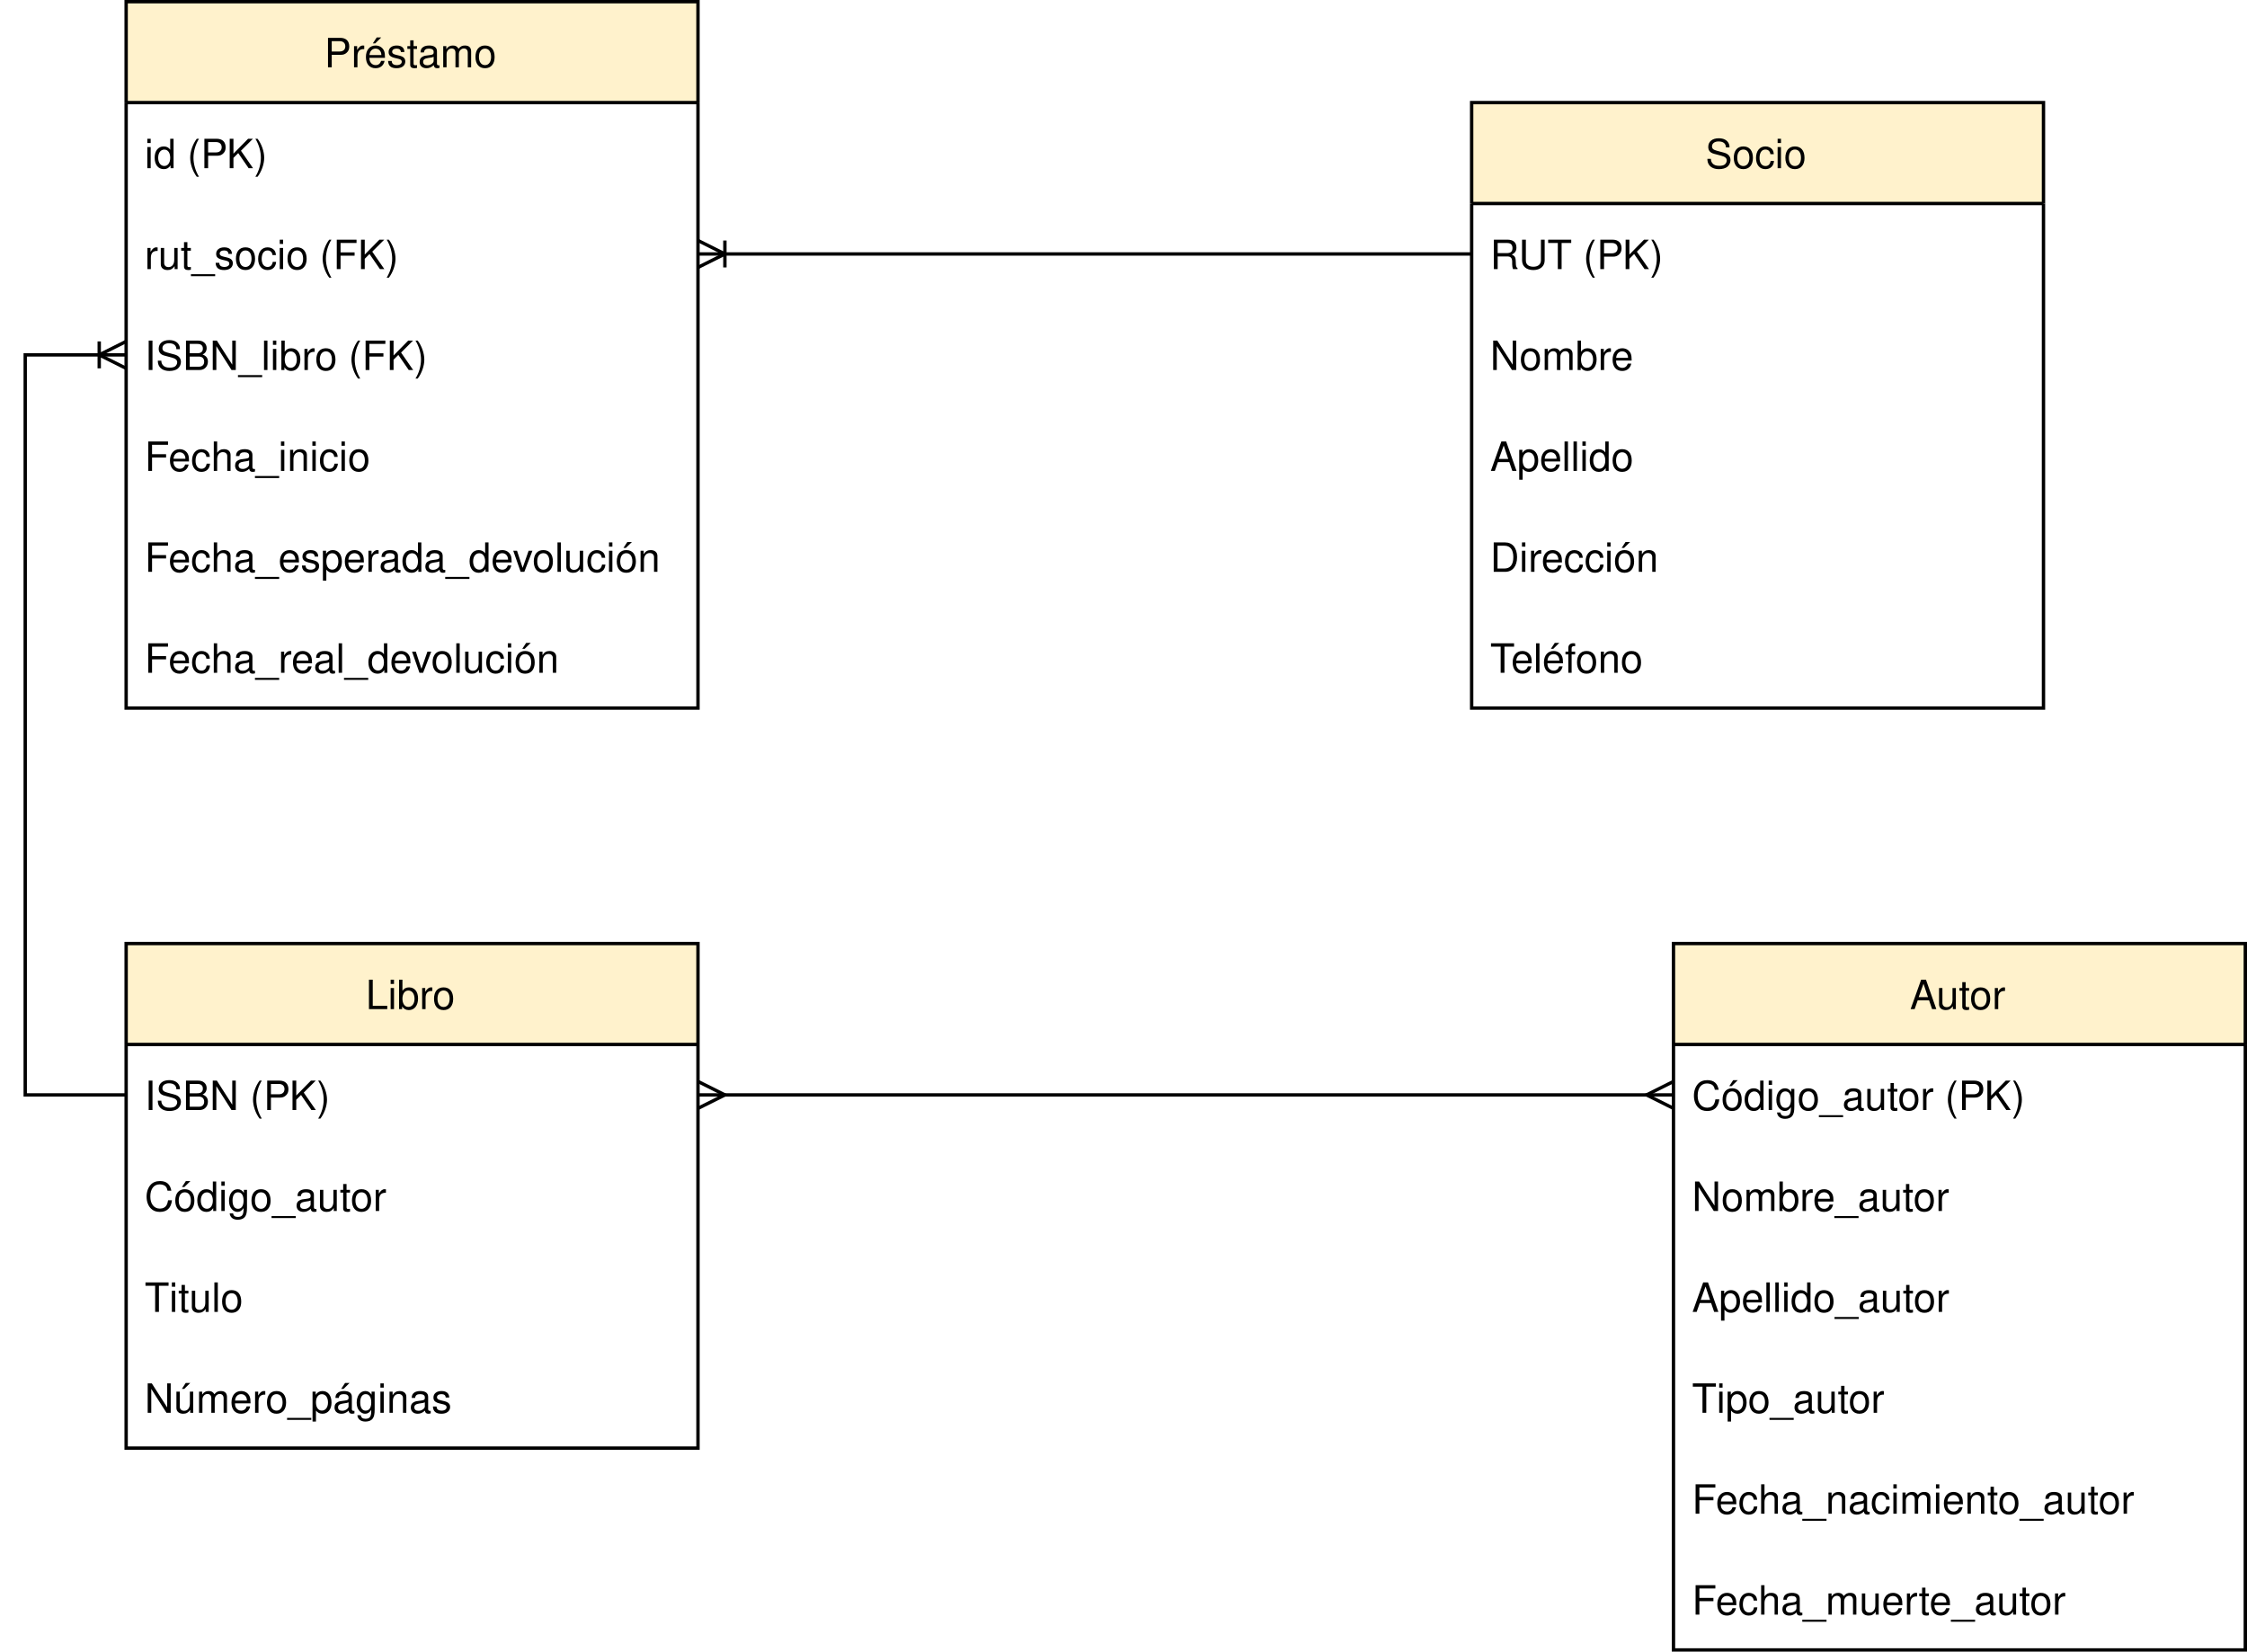
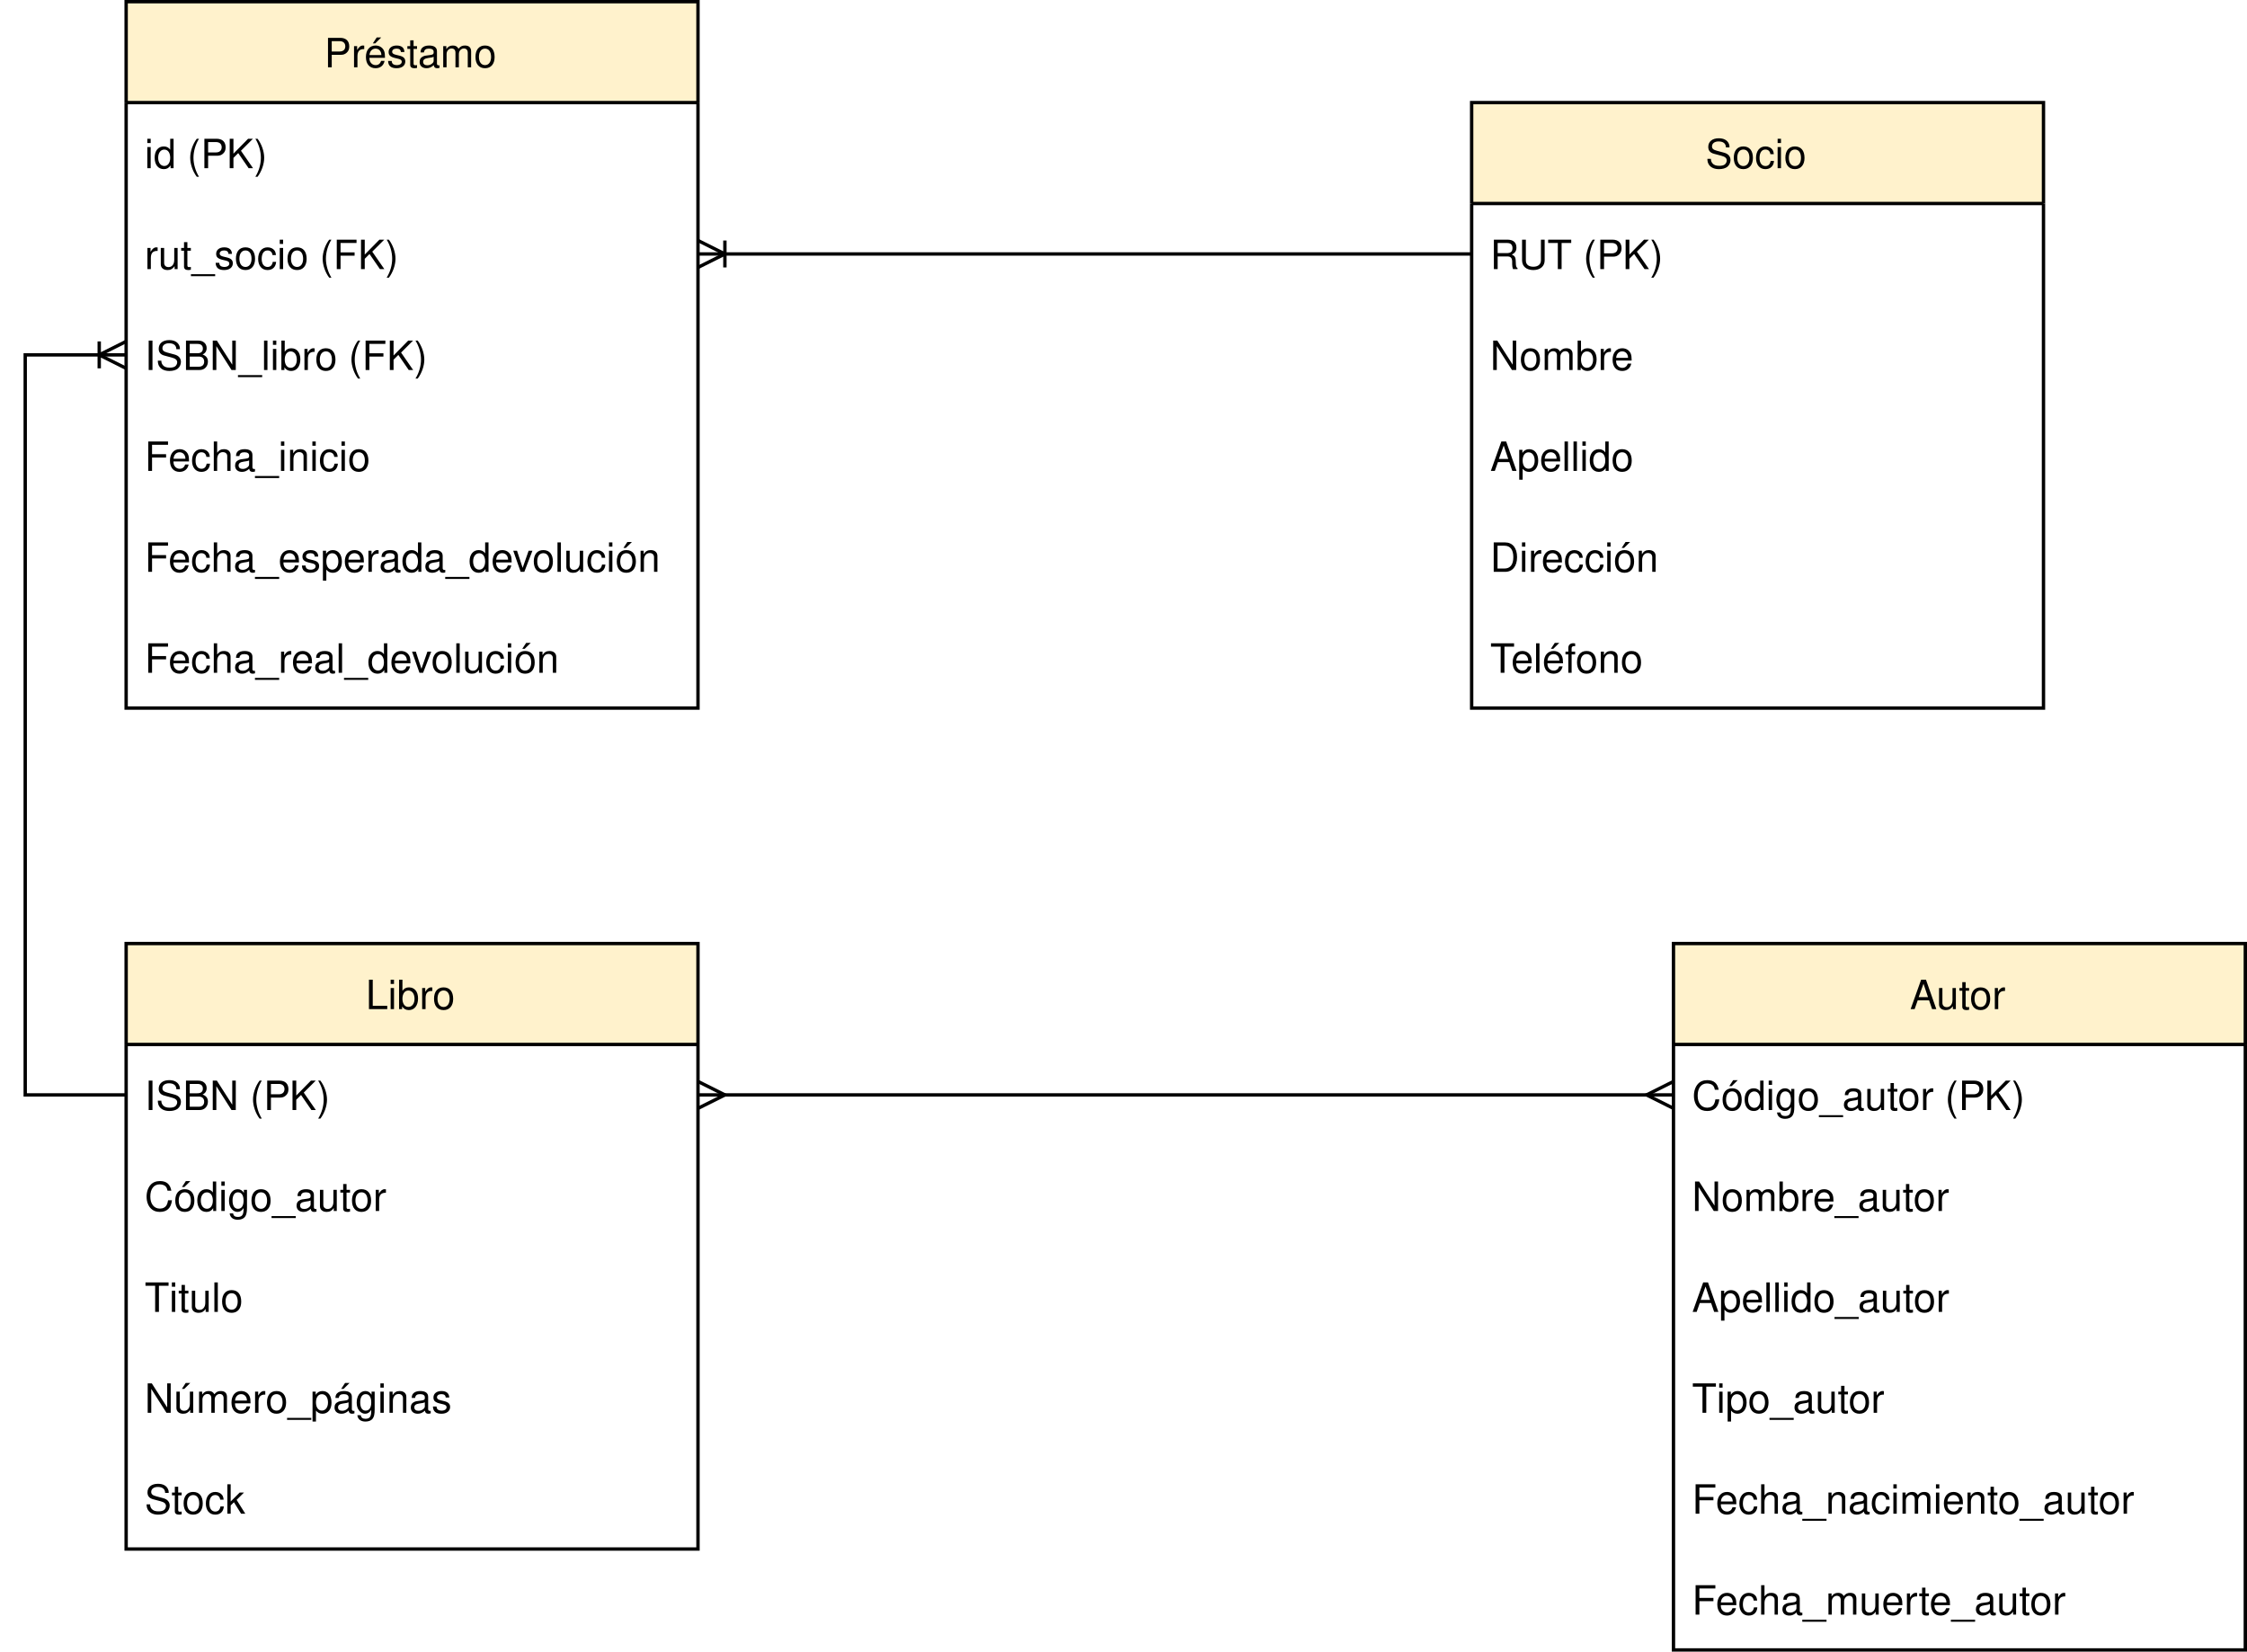
- <svg xmlns="http://www.w3.org/2000/svg" version="1.1" width="668px" height="491px" viewBox="-0.5 -0.5 668 491" content="&lt;mxfile host=&quot;app.diagrams.net&quot; modified=&quot;2022-03-11T22:16:48.075Z&quot; agent=&quot;5.0 (Windows NT 10.0; Win64; x64) AppleWebKit/537.36 (KHTML, like Gecko) Chrome/99.0.484.51 Safari/537.36&quot; etag=&quot;vCqTkT0PCGByQocGUPCb&quot; version=&quot;17.1.1&quot; type=&quot;github&quot;&gt;&lt;diagram name=&quot;Biblioteca 1.2.1&quot; id=&quot;XpgB8HE5aZwEW8QfaTiK&quot;&gt;7Vttc6o4FP41zux+uDu8VKsfFfVu99pOV93d9pMTIWL2BmJjqNhffwMEAUM7tAXph8w4Djk5eTvPc+ScA3ZMywu/U7Db3hIH4o6hOWHHHHcMo2f2+HckOCaCrnGVCFyKnESkZ4IFeoFCqAlpgBy4LygyQjBDu6LQJr4PbVaQAUrJoai2Ibi46g64UBIsbIBl6X/IYdtE2jeuM/mfELnbdGW9N0h6PJAqi5Pst8Ahh5zInHRMixLCkisvtCCObJfa5Sn8ET7cj/666em2ZrkTxx0evyWTTd8z5HQECn1W79RGMvUzwIGw1z3tWGZnONgz4BFxcHZMrbk/IA8Dn7dGG+KzhejReNveIuzMwJEE0R75cPtn2hptCUUvXB9g3qVzAe+mTJDF1Aoai2ikmJPCPde5Tw+un4luQVhQnIE9S3dDMAa7PVrH+4sGeoC6yB8RxognlDYIY4tgQuPDmdPp1LAsLq9ob4HLM6QMhjm2Cft/h8SDjB65StqbUkn4Ul80Dxkx9Wsh2+ZIeXImIJzBPU2dAc4vBObvwN+U8Ofqhvbb/Y/fJez5IVkMHSU/YWo2nyRkyFlSiABGrs+bGG6iYZGVEHfLoRB7yHGimUf7HbCR785itfFVJpkLA0QiwodvcOx9Wz4Q8hlGO4J8FhukO+IfbiJL+6Pb6fK9WrytZ23+idQps4jPtw9QDCvkbDnAiDEjShhgYH3ickUCGJUJIAA3KwJuNoX3lYQ3DdhqT2xEItinCvYmYO+1DXtXgv1mMbpbYbSmCvfmcB+0jXtPwn0K7S1YIR/FHq8grxvy0y2+NcyvX8Ec7neQAgesHPhMcGCjKM4bmb5iQQMs6LbNgv4rLKAQYMWACzCgamzfGAMGEgMWpOxHX6V0n0npumcpna5XxP1EkNqBT3eQQ37+z1JldVU5MKjMga+S1em6hPgd8dYUKrTrR7v1ZE6Xi3bDHR+HHBXRN4B360mcLhfpxohCW8VvDaLefh6ny7W6JcRJcZ4HasrXm0C99bxNl0t1s6RKp8L2GsP28ycxZtW7+okh9SMvF+uiIq2K2yuToFuZBV8mcJeTdCu5qTvIJSsQMI6hQr5+5NsP4uUy7RKxAKvbehNwtx/Dy/XYu9jRhx6kZLWLwzqd3xX5yooA9ROg/XDekAM7CWnouDAN5LgFEDvOIQYMEX+S9SThXhKw6UYUsDEvDeag7wyjd6Z4czLndFiSW+AfY0MHvgMdYWYYIvaQu36MrjlkSWsc5rrGx7Thcys8nNbhjdyoqJkNi1vHd0IqjEECasO39AQ+PGp14VsTiuwpMumbBMkTQisL+FIhjaF4zs9WThOxxn3kJrlCsV6MOI3z+m9ydDEqI5s0kdkvTnSidjpRYhppopi1p4N/gshynCoRuWWKau+jaN7t+I/VlrjEBzjvcnWTuFeRxN2vRuKzrOmjHDa0btEZetU4zJkDjjk1cSt6db+D4n6vxLKvbetMXe8X1PlFsv5H3Umb+eNhuHSeemz4otv7fye3xjf5Yc2wNOpX+f6nHtOd/WhWzvdrefWyFHi5vFeS+qncXyLEm170JVP/0h3L4WDyyE4l/U1Bfsmcv3THcuCUPrdToDcF+iUzf7IDm/X/fwc3hzl8clbjl+VhVuLnS7RTgDcG+EUz/dItv/bqnc9N7iF+XIV+c+hf8gFe6Zblin6CvhdEh1DIN4b8JV+4NOH8yLT1IHgMH8fWfOIs7H5JJifhXG+Bz0sKJ3FGJ0nLyyn6Bcop78vhPlQseSuh+jLFklOOmVYfPlotuTqbSCq7fLjix5vZ/1cT9exPwObkFw==&lt;/diagram&gt;&lt;/mxfile&gt;" resource="https://app.diagrams.net/#HKarQuis%2FM5---Prueba%2Fmain%2FBiblioteca1-2-1.drawio.svg">
+ <svg xmlns="http://www.w3.org/2000/svg" version="1.1" width="668px" height="491px" viewBox="-0.5 -0.5 668 491" content="&lt;mxfile host=&quot;app.diagrams.net&quot; modified=&quot;2022-03-12T02:02:45.978Z&quot; agent=&quot;5.0 (Windows NT 10.0; Win64; x64) AppleWebKit/537.36 (KHTML, like Gecko) Chrome/99.0.484.51 Safari/537.36&quot; etag=&quot;j210BRUz03HgB3qp3dfD&quot; version=&quot;17.1.1&quot; type=&quot;github&quot;&gt;&lt;diagram name=&quot;Biblioteca 1.2.1&quot; id=&quot;XpgB8HE5aZwEW8QfaTiK&quot;&gt;7Vttc6o4FP41zux+6A4v1epHRb3be7XTVXdv+8mJEDHbQGwMFfvrb4CgYGiHtiLO3Mw4HXI4Ccl5nsA5D7RhWl74jYL1akwciBuG5oQNs98wjJbZ4n8jwy4xNI3rxOBS5CQm/WCYolcojJqwBsiBm5wjIwQztM4bbeL70GY5G6CUbPNuS4LzV10DF0qGqQ2wbP2JHLZKrG3j5mD/GyJ3lV5Zb3WSMx5IncVKNivgkG3GZA4apkUJYcmRF1oQR7FL4/Ic/ggf7nvfb1u6rVnuwHG7u6tksOFHuuyXQKHPTju0kQz9AnAg4nVPG5bZ6HY2DHhELJzt0mhutsjDwOet3pL4bCrOaLxtrxB2RmBHgmiOvLv9lLZ6K0LRK/cHmJ/SuYGfpkyQxdRyHtOopxiTwg33uU8Xrh+ZxiDMOY7AhqWzIRiD9QYt4vlFHT1AXeT3CGPEE05LhLFFMKHx4szhcGhYFreXjLfA5QVSBsMM20T8v0HiQUZ33CU9m1JJ7KW2aG4PxNRvhG2VIeV+MwGxGdz90AfA+YHA/AP4mxL+3N3Q/rj/8aeEPV8ki6Gj5AmmYfNJQoZMJIUJYOT6vInhMuoWRQnxbdkVZg85TjRyb7MGNvLdUezWvz5YJiIAkYnw7ksc774V7wj5CL01QT6LA9Ls8R8PkaX91Ww0+Vwt3tYPbf6L3CmziM+nD1AMK+Rs2cKIMT1KGGBgsedySQIYpQkgADdLAm5Whfe1hDcN2HxDbEQi2IcK9ipgb9UNe1OC/Xbau5tjtKAK9+pw79SNe0vCfQjtFZgjH8U7XkF+asj3j/jaML95A3O4WUMKHDB34AvBgY2iPK9n+ooFFbCgWTcL2m+wgEKAFQPOwICyuX1lDOhIDJiSopu+Kum+UtI1j0o6XS+J+54gJwc+nUEG+cm/M1XVleVApzQHLqWq03UJ8TviLShUaJ8e7dqLOV0W7bpr3g85KqOvAO/aizhdFun6iEJb5W8Vol5/HafLWt0M4kSc54ma2utVoF573abLUt0oUelU2n7CtP34TYxZ9qleYdoui3WRSKvy9tIkaJZmwcUk7nKRbiUPdQe5ZA4CxjFUyJ8e+fqTeFmmnSEWYPVYrwLu+nN4WY+9izd614OUzNdxWqfzpyK/siLA6Qlw1nTeHcxe3O7ViN0+3YytcWf4/L1/JYtyU0Z4evXboy2BWJoAF5zGG3IaLyENHRemaTtfLmK7CcSAIeIPDmeS5D5Jz3UjSs+Zl6bu0He60RdyvDmYcDrMyBj4uzjQge9AR4QZhog9ZI4fo2MOWdLqh5lT/V3a8HkUHvbX4Y1Mr6h56Ba3do2PbWARDBJQG77nJ/DhNYoL3xtQ1MpRSN+9HWQJoRWl96mRxlC8wBwvi2girnEfbZPMawE9X18Yx2VDsnTR60A2aSCznR9ofyNLB0pCIw0Us3a/8C8QWa5KJCLXTFHtYxTNbjt+s1oRl/gAZ7fcqUncKkni5qWR+KhG/iyHDa2Z3wytchzmzAG7jJt4FL05305+vtfism9N68hdb+fc+UFy/c9uJ23k97vhzHluse6rbm/+G4yNgiygW1jjKXXnSy9lj26apdWdk3xoWwi8LOYWFPpK6ZEI8e4uukihp3DGcjqYvKBVEk9VkJ9T4SmcsZw4pW9pFehVgX5OnYeswXLx/z/B7XYCn515/3W2HRXs8xlaK8ArA/ysuk7hlN/60NLnIfcQX65Cvzr0z6nzFE5Zfn+ToO8F0SIU8pUhf87Pa0042TFt0Qkew8e+NRk4U7tdUMlJOJ9W4PMS4SSu6CRrsZyin0FO+VgN9ymx5L2C6mLEkn2NmaoPn1VLro8GkmSXTyt+vHn4b+XE/fAv3+bgFw==&lt;/diagram&gt;&lt;/mxfile&gt;" resource="https://app.diagrams.net/#HKarQuis%2FM5---Prueba%2Fmain%2FBiblioteca1-2-1.drawio.svg">
  <defs>
    <clipPath id="mx-clip-41-30-162-30-0">
      <rect x="41" y="30" width="162" height="30" />
    </clipPath>
    <clipPath id="mx-clip-41-60-162-30-0">
      <rect x="41" y="60" width="162" height="30" />
    </clipPath>
    <clipPath id="mx-clip-41-90-162-30-0">
      <rect x="41" y="90" width="162" height="30" />
    </clipPath>
    <clipPath id="mx-clip-41-120-162-30-0">
      <rect x="41" y="120" width="162" height="30" />
    </clipPath>
    <clipPath id="mx-clip-41-150-162-30-0">
      <rect x="41" y="150" width="162" height="30" />
    </clipPath>
    <clipPath id="mx-clip-41-180-162-30-0">
      <rect x="41" y="180" width="162" height="30" />
    </clipPath>
    <clipPath id="mx-clip-441-60-162-30-0">
      <rect x="441" y="60" width="162" height="30" />
    </clipPath>
    <clipPath id="mx-clip-441-90-162-30-0">
      <rect x="441" y="90" width="162" height="30" />
    </clipPath>
    <clipPath id="mx-clip-441-120-162-30-0">
      <rect x="441" y="120" width="162" height="30" />
    </clipPath>
    <clipPath id="mx-clip-441-150-162-30-0">
      <rect x="441" y="150" width="162" height="30" />
    </clipPath>
    <clipPath id="mx-clip-441-180-162-30-0">
      <rect x="441" y="180" width="162" height="30" />
    </clipPath>
    <clipPath id="mx-clip-41-310-162-30-0">
      <rect x="41" y="310" width="162" height="30" />
    </clipPath>
    <clipPath id="mx-clip-41-340-162-30-0">
      <rect x="41" y="340" width="162" height="30" />
    </clipPath>
    <clipPath id="mx-clip-41-370-162-30-0">
      <rect x="41" y="370" width="162" height="30" />
    </clipPath>
    <clipPath id="mx-clip-41-400-162-30-0">
      <rect x="41" y="400" width="162" height="30" />
+     </clipPath>
+     <clipPath id="mx-clip-41-430-162-30-0">
+       <rect x="41" y="430" width="162" height="30" />
    </clipPath>
    <clipPath id="mx-clip-501-310-162-30-0">
      <rect x="501" y="310" width="162" height="30" />
    </clipPath>
    <clipPath id="mx-clip-501-340-162-30-0">
      <rect x="501" y="340" width="162" height="30" />
    </clipPath>
    <clipPath id="mx-clip-501-370-162-30-0">
      <rect x="501" y="370" width="162" height="30" />
    </clipPath>
    <clipPath id="mx-clip-501-400-162-30-0">
      <rect x="501" y="400" width="162" height="30" />
    </clipPath>
    <clipPath id="mx-clip-501-430-162-30-0">
      <rect x="501" y="430" width="162" height="30" />
    </clipPath>
    <clipPath id="mx-clip-501-460-162-30-0">
      <rect x="501" y="460" width="162" height="30" />
    </clipPath>
  </defs>
  <g>
    <path d="M 37 30 L 37 0 L 207 0 L 207 30" fill="#fff2cc" stroke="rgb(0, 0, 0)" stroke-miterlimit="10" pointer-events="all" />
    <path d="M 37 30 L 37 210 L 207 210 L 207 30" fill="none" stroke="rgb(0, 0, 0)" stroke-miterlimit="10" pointer-events="none" />
    <path d="M 37 30 L 207 30" fill="none" stroke="rgb(0, 0, 0)" stroke-miterlimit="10" pointer-events="none" />
    <g fill="rgb(0, 0, 0)" font-family="Helvetica" pointer-events="none" text-anchor="middle" font-size="12px">
      <text x="121.5" y="19.5">Préstamo</text>
    </g>
    <g fill="rgb(0, 0, 0)" font-family="Helvetica" pointer-events="none" clip-path="url(#mx-clip-41-30-162-30-0)" font-size="12px">
      <text x="42.5" y="49.5">id (PK)</text>
    </g>
    <g fill="rgb(0, 0, 0)" font-family="Helvetica" pointer-events="none" clip-path="url(#mx-clip-41-60-162-30-0)" font-size="12px">
      <text x="42.5" y="79.5">rut_socio (FK)</text>
    </g>
    <g fill="rgb(0, 0, 0)" font-family="Helvetica" pointer-events="none" clip-path="url(#mx-clip-41-90-162-30-0)" font-size="12px">
      <text x="42.5" y="109.5">ISBN_libro (FK)</text>
    </g>
    <g fill="rgb(0, 0, 0)" font-family="Helvetica" pointer-events="none" clip-path="url(#mx-clip-41-120-162-30-0)" font-size="12px">
      <text x="42.5" y="139.5">Fecha_inicio</text>
    </g>
    <g fill="rgb(0, 0, 0)" font-family="Helvetica" pointer-events="none" clip-path="url(#mx-clip-41-150-162-30-0)" font-size="12px">
      <text x="42.5" y="169.5">Fecha_esperada_devolución</text>
    </g>
    <g fill="rgb(0, 0, 0)" font-family="Helvetica" pointer-events="none" clip-path="url(#mx-clip-41-180-162-30-0)" font-size="12px">
      <text x="42.5" y="199.5">Fecha_real_devolución</text>
    </g>
    <path d="M 437 60 L 437 30 L 607 30 L 607 60" fill="#fff2cc" stroke="rgb(0, 0, 0)" stroke-miterlimit="10" pointer-events="none" />
    <path d="M 437 60 L 437 210 L 607 210 L 607 60" fill="none" stroke="rgb(0, 0, 0)" stroke-miterlimit="10" pointer-events="none" />
    <path d="M 437 60 L 607 60" fill="none" stroke="rgb(0, 0, 0)" stroke-miterlimit="10" pointer-events="none" />
    <g fill="rgb(0, 0, 0)" font-family="Helvetica" pointer-events="none" text-anchor="middle" font-size="12px">
      <text x="521.5" y="49.5">Socio</text>
    </g>
    <g fill="rgb(0, 0, 0)" font-family="Helvetica" pointer-events="none" clip-path="url(#mx-clip-441-60-162-30-0)" font-size="12px">
      <text x="442.5" y="79.5">RUT (PK)</text>
    </g>
    <g fill="rgb(0, 0, 0)" font-family="Helvetica" pointer-events="none" clip-path="url(#mx-clip-441-90-162-30-0)" font-size="12px">
      <text x="442.5" y="109.5">Nombre</text>
    </g>
    <g fill="rgb(0, 0, 0)" font-family="Helvetica" pointer-events="none" clip-path="url(#mx-clip-441-120-162-30-0)" font-size="12px">
      <text x="442.5" y="139.5">Apellido</text>
    </g>
    <g fill="rgb(0, 0, 0)" font-family="Helvetica" pointer-events="none" clip-path="url(#mx-clip-441-150-162-30-0)" font-size="12px">
      <text x="442.5" y="169.5">Dirección</text>
    </g>
    <g fill="rgb(0, 0, 0)" font-family="Helvetica" pointer-events="none" clip-path="url(#mx-clip-441-180-162-30-0)" font-size="12px">
      <text x="442.5" y="199.5">Teléfono</text>
    </g>
    <path d="M 37 310 L 37 280 L 207 280 L 207 310" fill="#fff2cc" stroke="rgb(0, 0, 0)" stroke-miterlimit="10" pointer-events="none" />
-     <path d="M 37 310 L 37 430 L 207 430 L 207 310" fill="none" stroke="rgb(0, 0, 0)" stroke-miterlimit="10" pointer-events="none" />
+     <path d="M 37 310 L 37 460 L 207 460 L 207 310" fill="none" stroke="rgb(0, 0, 0)" stroke-miterlimit="10" pointer-events="none" />
    <path d="M 37 310 L 207 310" fill="none" stroke="rgb(0, 0, 0)" stroke-miterlimit="10" pointer-events="none" />
    <g fill="rgb(0, 0, 0)" font-family="Helvetica" pointer-events="none" text-anchor="middle" font-size="12px">
      <text x="121.5" y="299.5">Libro</text>
    </g>
    <g fill="rgb(0, 0, 0)" font-family="Helvetica" pointer-events="none" clip-path="url(#mx-clip-41-310-162-30-0)" font-size="12px">
      <text x="42.5" y="329.5">ISBN (PK)</text>
    </g>
    <g fill="rgb(0, 0, 0)" font-family="Helvetica" pointer-events="none" clip-path="url(#mx-clip-41-340-162-30-0)" font-size="12px">
      <text x="42.5" y="359.5">Código_autor</text>
    </g>
    <g fill="rgb(0, 0, 0)" font-family="Helvetica" pointer-events="none" clip-path="url(#mx-clip-41-370-162-30-0)" font-size="12px">
      <text x="42.5" y="389.5">Titulo</text>
    </g>
    <g fill="rgb(0, 0, 0)" font-family="Helvetica" pointer-events="none" clip-path="url(#mx-clip-41-400-162-30-0)" font-size="12px">
      <text x="42.5" y="419.5">Número_páginas</text>
+     </g>
+     <g fill="rgb(0, 0, 0)" font-family="Helvetica" pointer-events="none" clip-path="url(#mx-clip-41-430-162-30-0)" font-size="12px">
+       <text x="42.5" y="449.5">Stock</text>
    </g>
    <path d="M 437 75 L 407 75 L 237 75 L 207 75" fill="none" stroke="rgb(0, 0, 0)" stroke-miterlimit="10" pointer-events="none" />
    <path d="M 215 71 L 215 79 M 207 79 L 215 75 L 207 71" fill="none" stroke="rgb(0, 0, 0)" stroke-miterlimit="10" pointer-events="none" />
    <path d="M 37 325 L 7 325 L 7 105 L 37 105" fill="none" stroke="rgb(0, 0, 0)" stroke-miterlimit="10" pointer-events="none" />
    <path d="M 29 109 L 29 101 M 37 101 L 29 105 L 37 109" fill="none" stroke="rgb(0, 0, 0)" stroke-miterlimit="10" pointer-events="none" />
    <path d="M 497 310 L 497 280 L 667 280 L 667 310" fill="#fff2cc" stroke="rgb(0, 0, 0)" stroke-miterlimit="10" pointer-events="none" />
    <path d="M 497 310 L 497 490 L 667 490 L 667 310" fill="none" stroke="rgb(0, 0, 0)" stroke-miterlimit="10" pointer-events="none" />
    <path d="M 497 310 L 667 310" fill="none" stroke="rgb(0, 0, 0)" stroke-miterlimit="10" pointer-events="none" />
    <g fill="rgb(0, 0, 0)" font-family="Helvetica" pointer-events="none" text-anchor="middle" font-size="12px">
      <text x="581.5" y="299.5">Autor</text>
    </g>
    <g fill="rgb(0, 0, 0)" font-family="Helvetica" pointer-events="none" clip-path="url(#mx-clip-501-310-162-30-0)" font-size="12px">
      <text x="502.5" y="329.5">Código_autor (PK)</text>
    </g>
    <g fill="rgb(0, 0, 0)" font-family="Helvetica" pointer-events="none" clip-path="url(#mx-clip-501-340-162-30-0)" font-size="12px">
      <text x="502.5" y="359.5">Nombre_autor</text>
    </g>
    <g fill="rgb(0, 0, 0)" font-family="Helvetica" pointer-events="none" clip-path="url(#mx-clip-501-370-162-30-0)" font-size="12px">
      <text x="502.5" y="389.5">Apellido_autor</text>
    </g>
    <g fill="rgb(0, 0, 0)" font-family="Helvetica" pointer-events="none" clip-path="url(#mx-clip-501-400-162-30-0)" font-size="12px">
      <text x="502.5" y="419.5">Tipo_autor</text>
    </g>
    <g fill="rgb(0, 0, 0)" font-family="Helvetica" pointer-events="none" clip-path="url(#mx-clip-501-430-162-30-0)" font-size="12px">
      <text x="502.5" y="449.5">Fecha_nacimiento_autor</text>
    </g>
    <g fill="rgb(0, 0, 0)" font-family="Helvetica" pointer-events="none" clip-path="url(#mx-clip-501-460-162-30-0)" font-size="12px">
      <text x="502.5" y="479.5">Fecha_muerte_autor</text>
    </g>
    <path d="M 207 325 L 237 325 L 467 325 L 497 325" fill="none" stroke="rgb(0, 0, 0)" stroke-miterlimit="10" pointer-events="none" />
    <path d="M 207 329 L 215 325 L 207 321" fill="none" stroke="rgb(0, 0, 0)" stroke-miterlimit="10" pointer-events="none" />
    <path d="M 497 321 L 489 325 L 497 329" fill="none" stroke="rgb(0, 0, 0)" stroke-miterlimit="10" pointer-events="none" />
  </g>
</svg>
